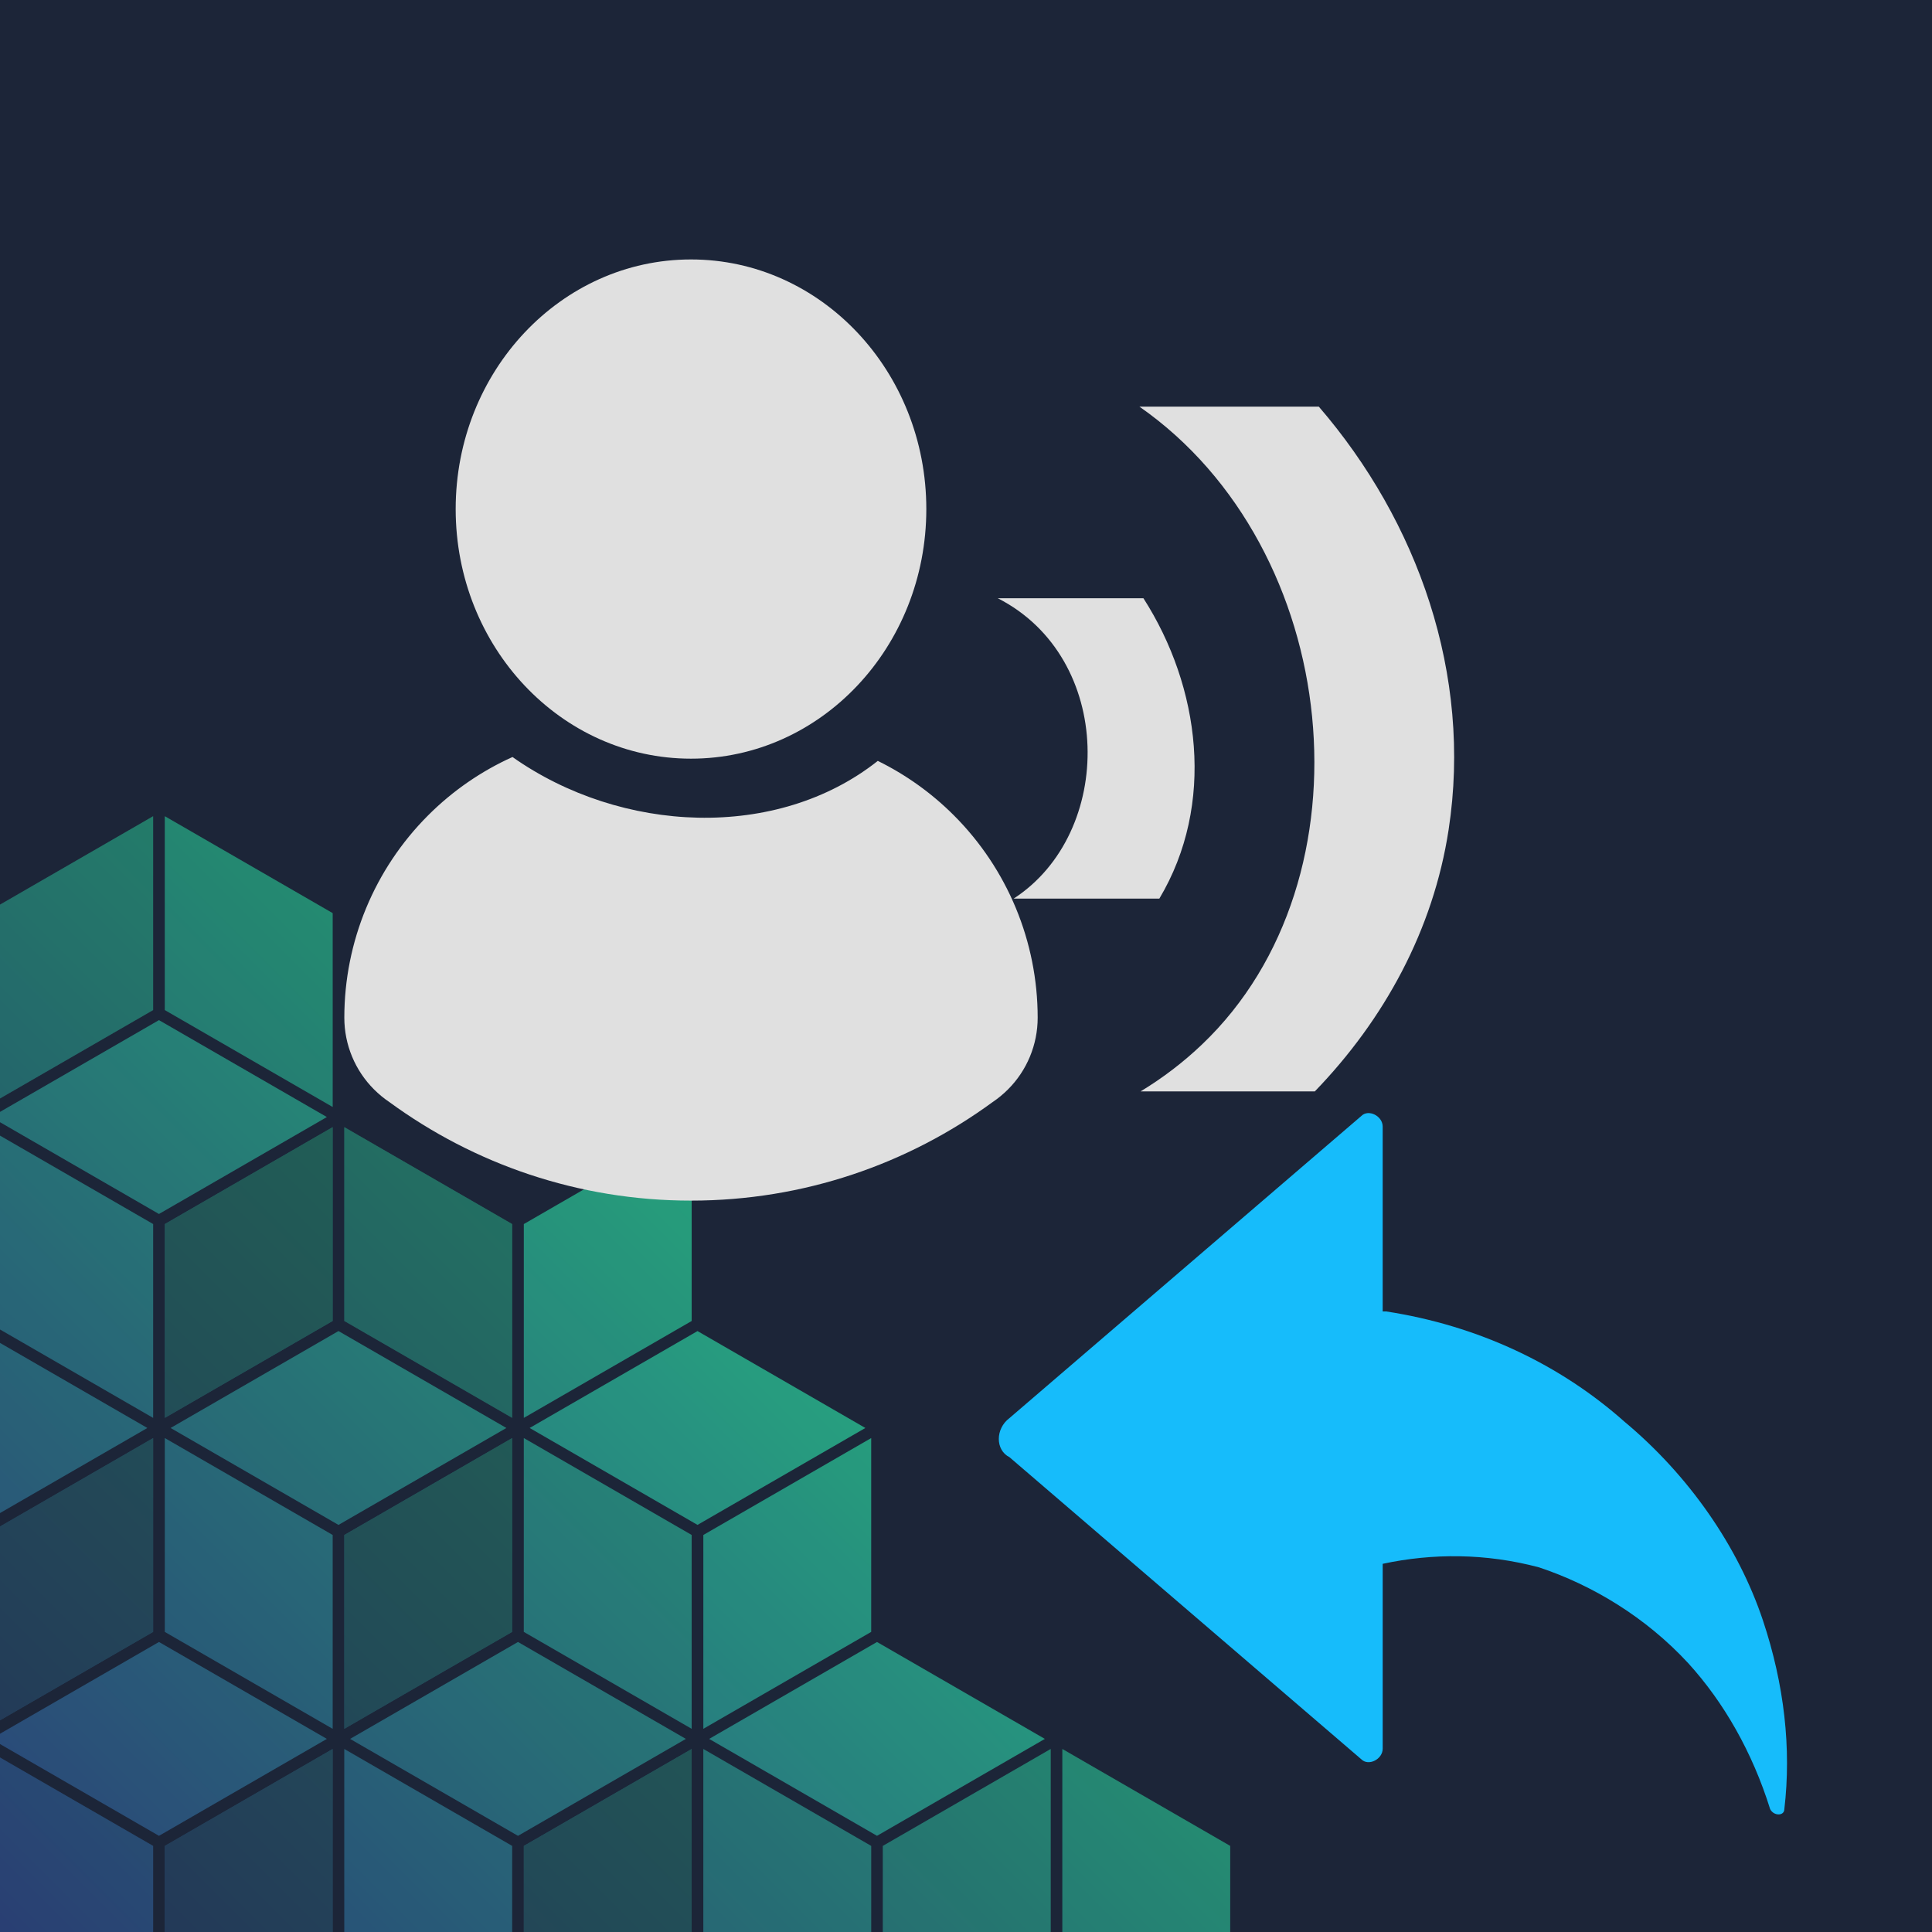
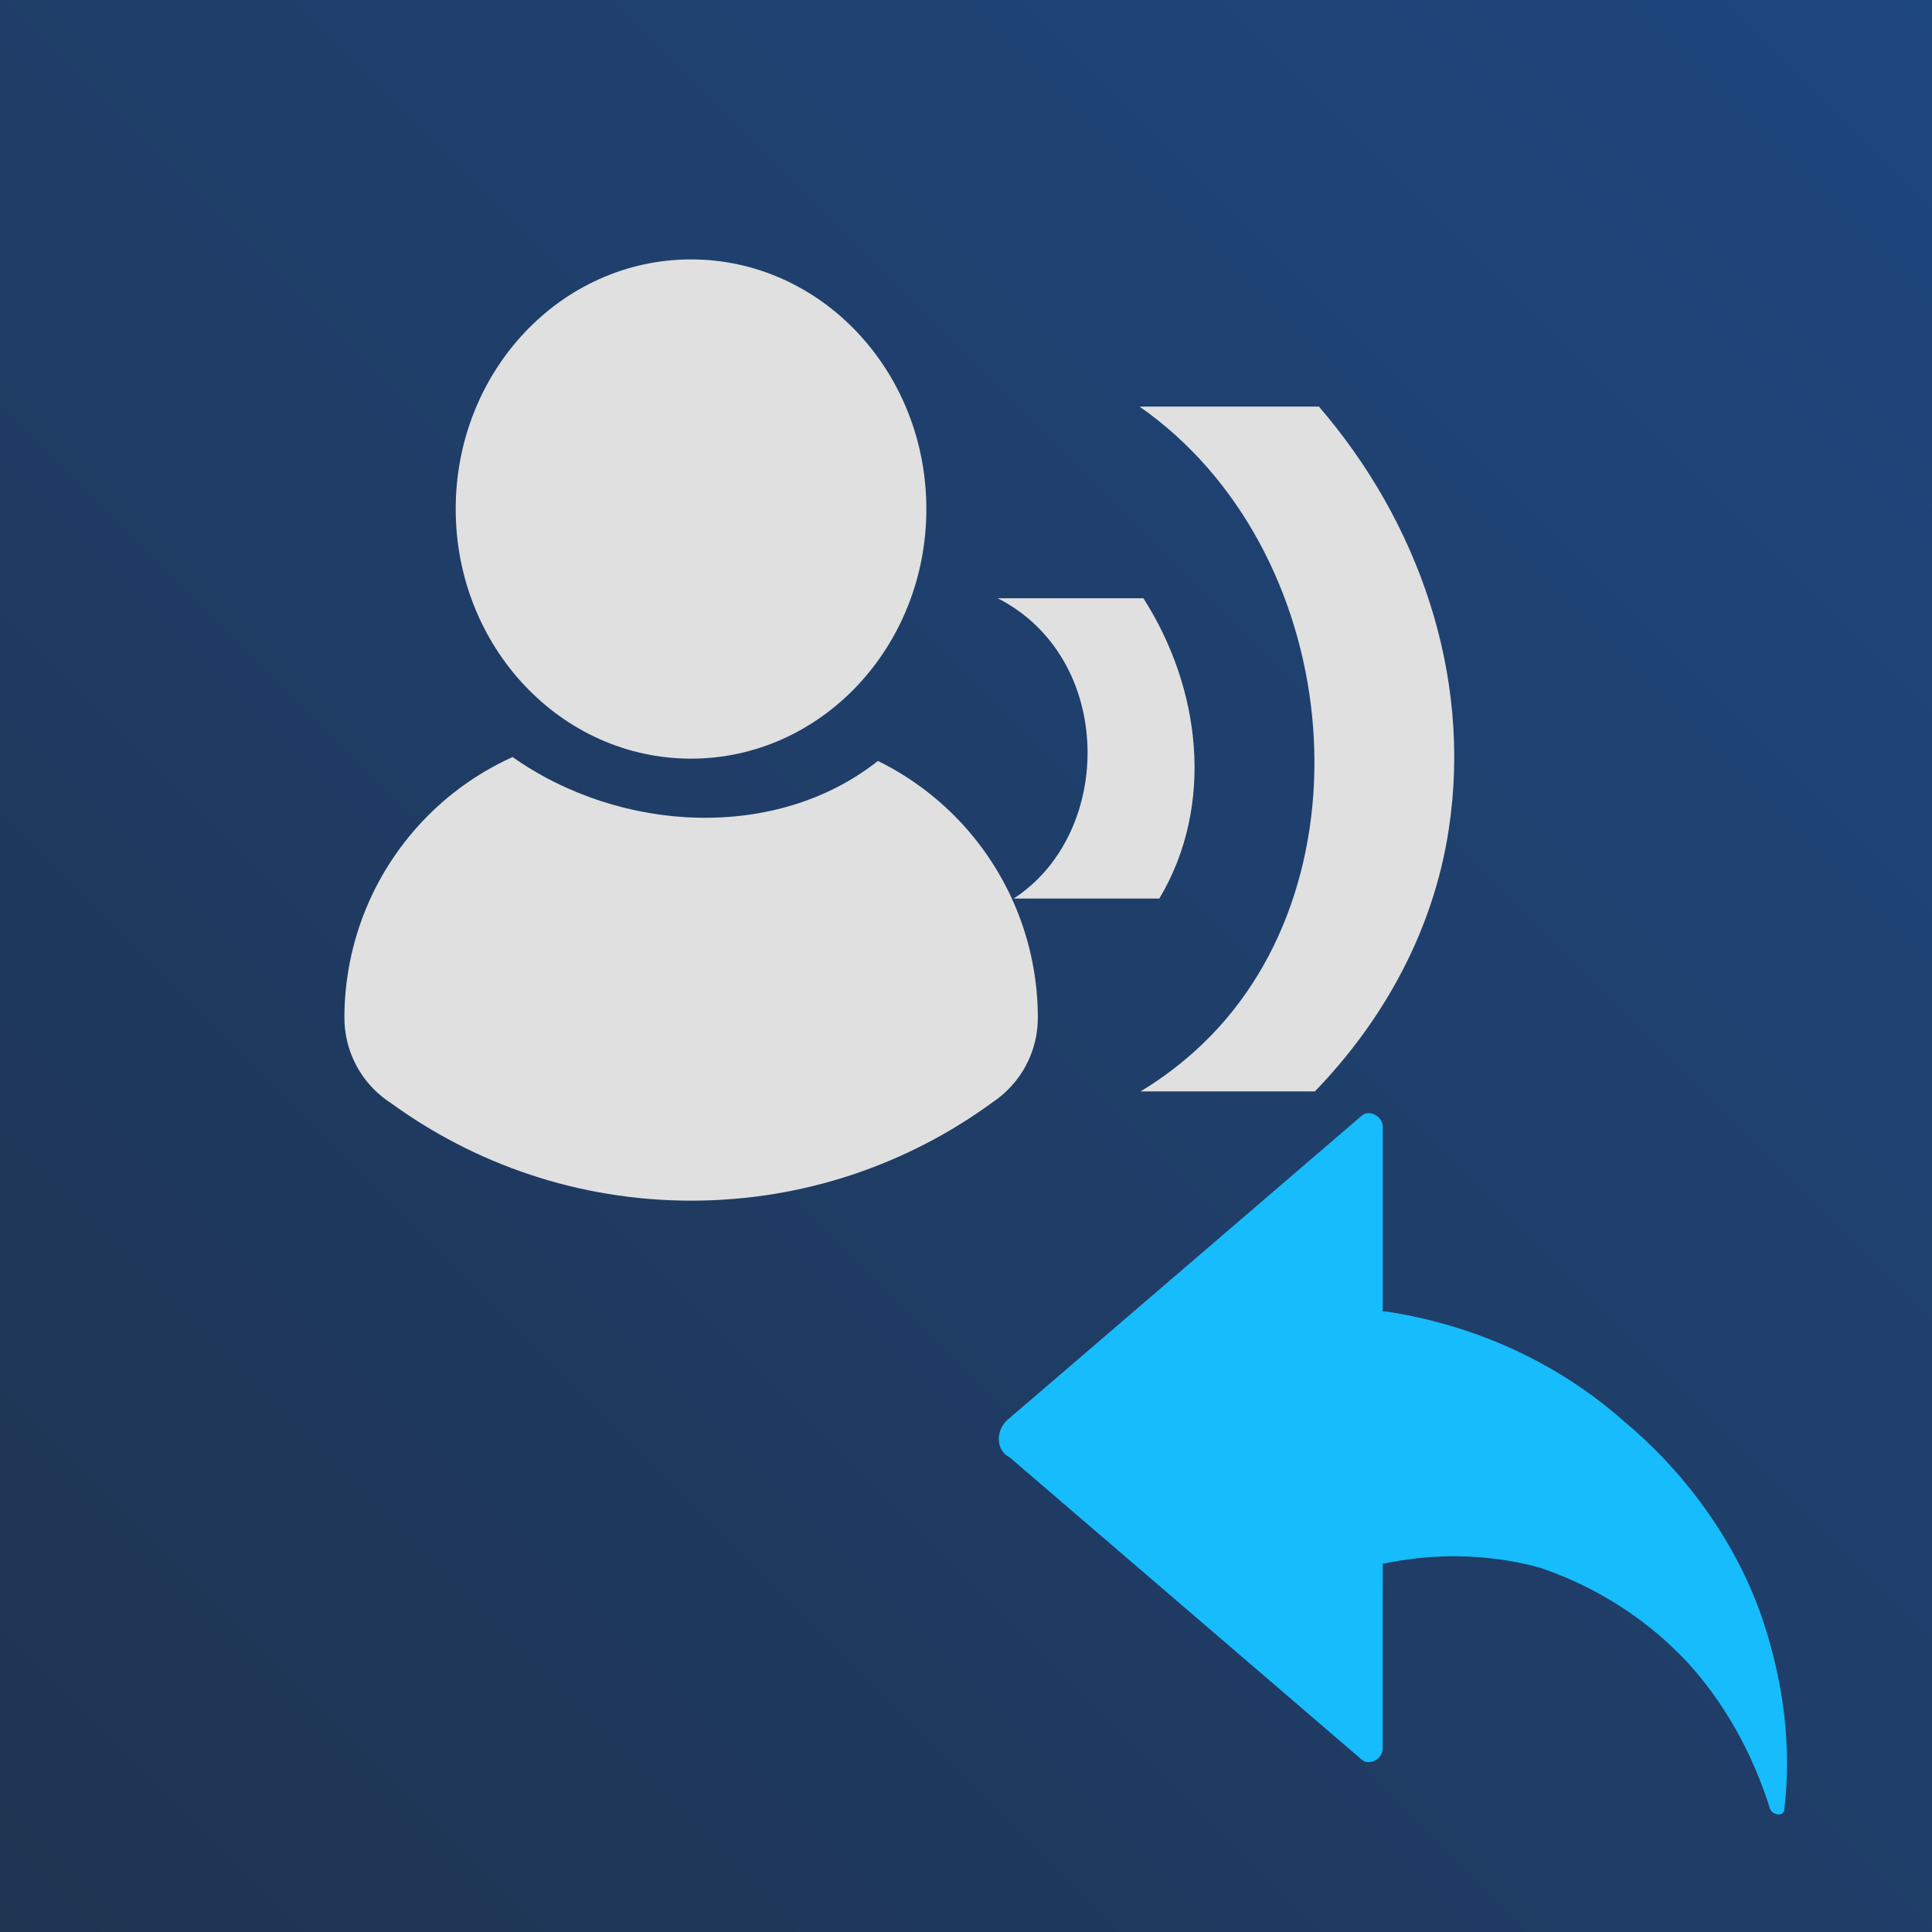
<svg xmlns="http://www.w3.org/2000/svg" id="Ebene_1" viewBox="0 0 288 288">
  <defs>
-     <style>.cls-1{fill:rgba(25,28,30,.55);}.cls-1,.cls-2,.cls-3,.cls-4,.cls-5,.cls-6,.cls-7,.cls-8,.cls-9,.cls-10,.cls-11,.cls-12,.cls-13,.cls-14,.cls-15,.cls-16,.cls-17{fill-rule:evenodd;}.cls-1,.cls-18,.cls-9,.cls-15{opacity:.6;}.cls-2{fill:rgba(25,28,30,.72);}.cls-2,.cls-4,.cls-5,.cls-6,.cls-11,.cls-12,.cls-16,.cls-17{opacity:.4;}.cls-3{fill:rgba(25,28,30,.99);opacity:.5;}.cls-4,.cls-10{fill:rgba(25,28,30,.88);}.cls-5{fill:rgba(25,28,30,.76);}.cls-6{fill:rgba(25,28,30,.48);}.cls-19,.cls-14{fill:#e0e0e0;}.cls-7{opacity:.8;}.cls-7,.cls-11{fill:#191c1e;}.cls-8{fill:#16bcfb;}.cls-9{fill:rgba(25,28,30,.62);}.cls-10{opacity:.7;}.cls-12{fill:rgba(25,28,30,.54);}.cls-13{fill:url(#Unbenannter_Verlauf_119);fill-opacity:.66;}.cls-15{fill:rgba(25,28,30,.66);}.cls-16{fill:rgba(25,28,30,.45);}.cls-20{fill:#1c2538;}.cls-17{fill:rgba(25,28,30,.36);}</style>
-     <linearGradient id="Unbenannter_Verlauf_119" x1="5.755" y1="297.858" x2="119.347" y2="184.266" gradientUnits="userSpaceOnUse">
-       <stop offset="0" stop-color="#3758bb" />
-       <stop offset="1" stop-color="#2cffb2" />
+     <style>.cls-1{fill:#16bcfb;}.cls-1,.cls-2{fill-rule:evenodd;}.cls-3,.cls-2{fill:#e0e0e0;}.cls-4{fill:url(#Unbenannter_Verlauf_68);}</style>
+     <linearGradient id="Unbenannter_Verlauf_68" x1="0" y1="288" x2="288" y2="0" gradientUnits="userSpaceOnUse">
+       <stop offset="0" stop-color="#1f3451" />
+       <stop offset="1" stop-color="#1f477f" />
    </linearGradient>
  </defs>
-   <rect class="cls-20" width="288" height="288" />
-   <path class="cls-13" d="m-2.191,260.723l-0,29.189h25.019l0-14.744c-8.34-4.815-16.679-9.63-25.019-14.445Zm26.76-46.349l-0,28.889,25.018,14.444 0-28.889c-8.339-4.815-16.679-9.63-25.018-14.445Zm-1.741,0l-25.019,14.445-0,28.889,25.019-14.444 0-28.889Zm.87,30.397l-25.019,14.444,25.019,14.445,25.019-14.445c-8.34-4.815-16.679-9.63-25.019-14.444Zm.87-123.095l-0,28.889,25.019,14.444 0-28.889c-8.34-4.815-16.679-9.63-25.019-14.445Zm-1.741,0l-25.019,14.445-0,28.889,25.019-14.444 0-28.889Zm.87,30.397l-25.019,14.444,25.019,14.445,25.019-14.445c-8.34-4.815-16.679-9.63-25.019-14.444Zm54.389,62.301l-0,28.889,25.019,14.444 0-28.889c-8.34-4.815-16.679-9.63-25.019-14.445Zm-1.741,0l-25.019,14.445-0,28.889,25.019-14.444 0-28.889Zm.87,30.397l-25.019,14.444,25.019,14.445,25.019-14.445c-8.34-4.815-16.679-9.63-25.019-14.444Zm52.649-30.397l-25.019,14.445-0,28.889,25.019-14.444 0-28.889Zm.87,30.397l-25.019,14.444,25.019,14.445,25.019-14.445c-8.34-4.815-16.68-9.63-25.019-14.444Zm-79.408,15.952l-0,29.189h25.019l0-14.744c-8.339-4.815-16.679-9.63-25.019-14.445Zm-1.741,0l-25.018,14.445-0,14.744h25.018l0-29.189Zm55.26 0l-0,29.189h25.019l0-14.744c-8.34-4.815-16.679-9.63-25.019-14.445Zm-1.741,0l-25.019,14.445-0,14.744h25.019l0-29.189Zm55.26 0l-0,29.189h25.018l0-14.744c-8.339-4.815-16.679-9.63-25.018-14.445Zm-1.741,0l-25.019,14.445-0,14.744h25.019l0-29.189ZM-2.191,168.025l-0,28.889,25.019,14.444 0-28.889c-8.34-4.815-16.679-9.63-25.019-14.445Zm0,30.9l-0,27.884,24.148-13.942c-8.34-4.815-15.809-9.127-24.148-13.942Zm53.519-30.9l-0,28.889,25.019,14.444 0-28.889c-8.339-4.815-16.679-9.63-25.019-14.445Zm-1.741,0l-25.018,14.445-0,28.889,25.018-14.444 0-28.889Zm.87,30.397l-25.018,14.444,25.018,14.445,25.019-14.445c-8.339-4.815-16.679-9.63-25.019-14.444Zm52.649-30.397l-25.019,14.445-0,28.889,25.019-14.444 0-28.889Zm.87,30.397l-25.019,14.444,25.019,14.445,25.019-14.445c-8.34-4.815-16.679-9.63-25.019-14.444Z" />
-   <g class="cls-18">
-     <path class="cls-15" d="m-2.191,260.723l-0,29.189h25.019l0-14.744c-8.34-4.815-16.679-9.63-25.019-14.445Z" />
-     <path class="cls-1" d="m24.569,214.374l-0,28.889,25.018,14.444 0-28.889c-8.339-4.815-16.679-9.63-25.018-14.445Z" />
-     <path class="cls-7" d="m22.828,214.374l-25.019,14.445-0,28.889,25.019-14.444 0-28.889Z" />
-     <path class="cls-5" d="m23.698,244.771l-25.019,14.444,25.019,14.445,25.019-14.445c-8.34-4.815-16.679-9.63-25.019-14.444Z" />
-     <path class="cls-9" d="m24.569,121.677l-0,28.889,25.019,14.444 0-28.889c-8.34-4.815-16.679-9.63-25.019-14.445Z" />
-     <path class="cls-3" d="m22.828,121.677l-25.019,14.445-0,28.889,25.019-14.444 0-28.889Z" />
-     <path class="cls-5" d="m23.698,152.074l-25.019,14.444,25.019,14.445,25.019-14.445c-8.34-4.815-16.679-9.63-25.019-14.444Z" />
-     <path class="cls-2" d="m78.087,214.374l-0,28.889,25.019,14.444 0-28.889c-8.34-4.815-16.679-9.63-25.019-14.445Z" />
-     <path class="cls-7" d="m76.347,214.374l-25.019,14.445-0,28.889,25.019-14.444 0-28.889Z" />
-     <path class="cls-5" d="m77.217,244.771l-25.019,14.444,25.019,14.445,25.019-14.445c-8.34-4.815-16.679-9.63-25.019-14.444Z" />
-     <path class="cls-16" d="m129.866,214.374l-25.019,14.445-0,28.889,25.019-14.444 0-28.889Z" />
-     <path class="cls-6" d="m130.736,244.771l-25.019,14.444,25.019,14.445,25.019-14.445c-8.34-4.815-16.68-9.63-25.019-14.444Z" />
-     <path class="cls-1" d="m51.328,260.723l-0,29.189h25.019l0-14.744c-8.339-4.815-16.679-9.63-25.019-14.445Z" />
-     <path class="cls-7" d="m49.587,260.723l-25.018,14.445-0,14.744h25.018l0-29.189Z" />
-     <path class="cls-4" d="m104.847,260.723l-0,29.189h25.019l0-14.744c-8.34-4.815-16.679-9.63-25.019-14.445Z" />
-     <path class="cls-7" d="m103.106,260.723l-25.019,14.445-0,14.744h25.019l0-29.189Z" />
-     <path class="cls-4" d="m158.366,260.723l-0,29.189h25.018l0-14.744c-8.339-4.815-16.679-9.63-25.018-14.445Z" />
-     <path class="cls-11" d="m156.625,260.723l-25.019,14.445-0,14.744h25.019l0-29.189Z" />
-     <path class="cls-1" d="m-2.191,168.025l-0,28.889,25.019,14.444 0-28.889c-8.34-4.815-16.679-9.63-25.019-14.445Z" />
-     <path class="cls-5" d="m-2.191,198.925l-0,27.884,24.148-13.942c-8.34-4.815-15.809-9.127-24.148-13.942Z" />
-     <path class="cls-10" d="m51.328,168.025l-0,28.889,25.019,14.444 0-28.889c-8.339-4.815-16.679-9.63-25.019-14.445Z" />
-     <path class="cls-7" d="m49.587,168.025l-25.018,14.445-0,28.889,25.018-14.444 0-28.889Z" />
-     <path class="cls-5" d="m50.457,198.422l-25.018,14.444,25.018,14.445,25.019-14.445c-8.339-4.815-16.679-9.63-25.019-14.444Z" />
-     <path class="cls-12" d="m103.106,168.025l-25.019,14.445-0,28.889,25.019-14.444 0-28.889Z" />
-     <path class="cls-17" d="m103.977,198.422l-25.019,14.444,25.019,14.445,25.019-14.445c-8.34-4.815-16.679-9.63-25.019-14.444Z" />
-   </g>
-   <path class="cls-19" d="m172.824,133.951h-21.715c15.069-9.778,15.069-35.886-2.377-44.774h21.715c8.475,13.23,10.759,30.718,2.377,44.774Z" />
-   <path class="cls-19" d="m195.997,162.695h-25.974c3.256-1.974,6.346-4.31,9.188-7.028,25.87-24.671,20.93-73.921-9.354-95.047h26.739c14.739,17.095,22.894,39.917,19.348,63.058-2.284,14.945-9.592,28.299-19.948,39.017Z" />
-   <path class="cls-14" d="m58.046,164.286c-.817-.548-1.581-1.178-2.284-1.881-2.842-2.832-4.434-6.687-4.434-10.697v-.01c0-11.307,4.496-22.16,12.496-30.16,3.669-3.669,7.928-6.594,12.568-8.692,16.237,11.442,39.431,12.486,54.459.579,4.165,2.046,8,4.775,11.338,8.114,8,8,12.496,18.852,12.496,30.16v.01c0,4.01-1.592,7.865-4.434,10.697-.703.703-1.468,1.333-2.284,1.881-12.61,9.23-28.155,14.687-44.96,14.687-16.806,0-32.351-5.457-44.96-14.687Z" />
-   <ellipse class="cls-19" cx="103.006" cy="75.885" rx="35.079" ry="37.209" />
-   <path class="cls-8" d="m150.481,217.221l52.456,45.038c1.06,1.06,3.179,0,3.179-1.59v-27.553c7.418-1.59,15.366-1.59,23.314.53,7.948,2.649,15.896,7.418,22.254,14.306,5.299,5.828,9.538,13.247,12.187,21.724.53,1.06,2.119,1.06,2.119,0,1.06-9.008,0-18.545-3.179-28.083-3.709-11.127-11.127-21.724-20.665-29.672-9.538-8.478-21.724-14.306-35.501-16.426h-.53v-27.553c0-1.59-2.119-2.649-3.179-1.59l-52.456,45.038c-2.119,1.59-2.119,4.769 0,5.828Z" />
+   <rect class="cls-4" y="0" width="288" height="288" />
+   <path class="cls-3" d="M172.82,133.95h-21.72c15.07-9.78,15.07-35.89-2.38-44.77h21.72c8.48,13.23,10.76,30.72,2.38,44.77Z" />
+   <path class="cls-3" d="M196,162.69h-25.97c3.26-1.97,6.35-4.31,9.19-7.03,25.87-24.67,20.93-73.92-9.35-95.05h26.74c14.74,17.1,22.89,39.92,19.35,63.06-2.28,14.95-9.59,28.3-19.95,39.02Z" />
+   <path class="cls-2" d="M58.05,164.29c-.82-.55-1.58-1.18-2.28-1.88-2.84-2.83-4.43-6.69-4.43-10.7h0c0-11.32,4.5-22.17,12.5-30.17,3.67-3.67,7.93-6.59,12.57-8.69,16.24,11.44,39.43,12.49,54.46.58,4.17,2.05,8,4.78,11.34,8.11,8,8,12.5,18.85,12.5,30.16h0c0,4.02-1.59,7.88-4.43,10.71-.7.7-1.47,1.33-2.28,1.88-12.61,9.23-28.15,14.69-44.96,14.69s-32.35-5.46-44.96-14.69Z" />
+   <ellipse class="cls-3" cx="103.01" cy="75.88" rx="35.08" ry="37.21" />
+   <path class="cls-1" d="M150.48,217.22l52.46,45.04c1.06,1.06,3.18,0,3.18-1.59v-27.55c7.42-1.59,15.37-1.59,23.31.53,7.95,2.65,15.9,7.42,22.25,14.31,5.3,5.83,9.54,13.25,12.19,21.72.53,1.06,2.12,1.06,2.12,0,1.06-9.01,0-18.55-3.18-28.08-3.71-11.13-11.13-21.72-20.66-29.67-9.54-8.48-21.72-14.31-35.5-16.43h-.53v-27.55c0-1.59-2.12-2.65-3.18-1.59l-52.46,45.04c-2.12,1.59-2.12,4.77,0,5.83Z" />
</svg>
